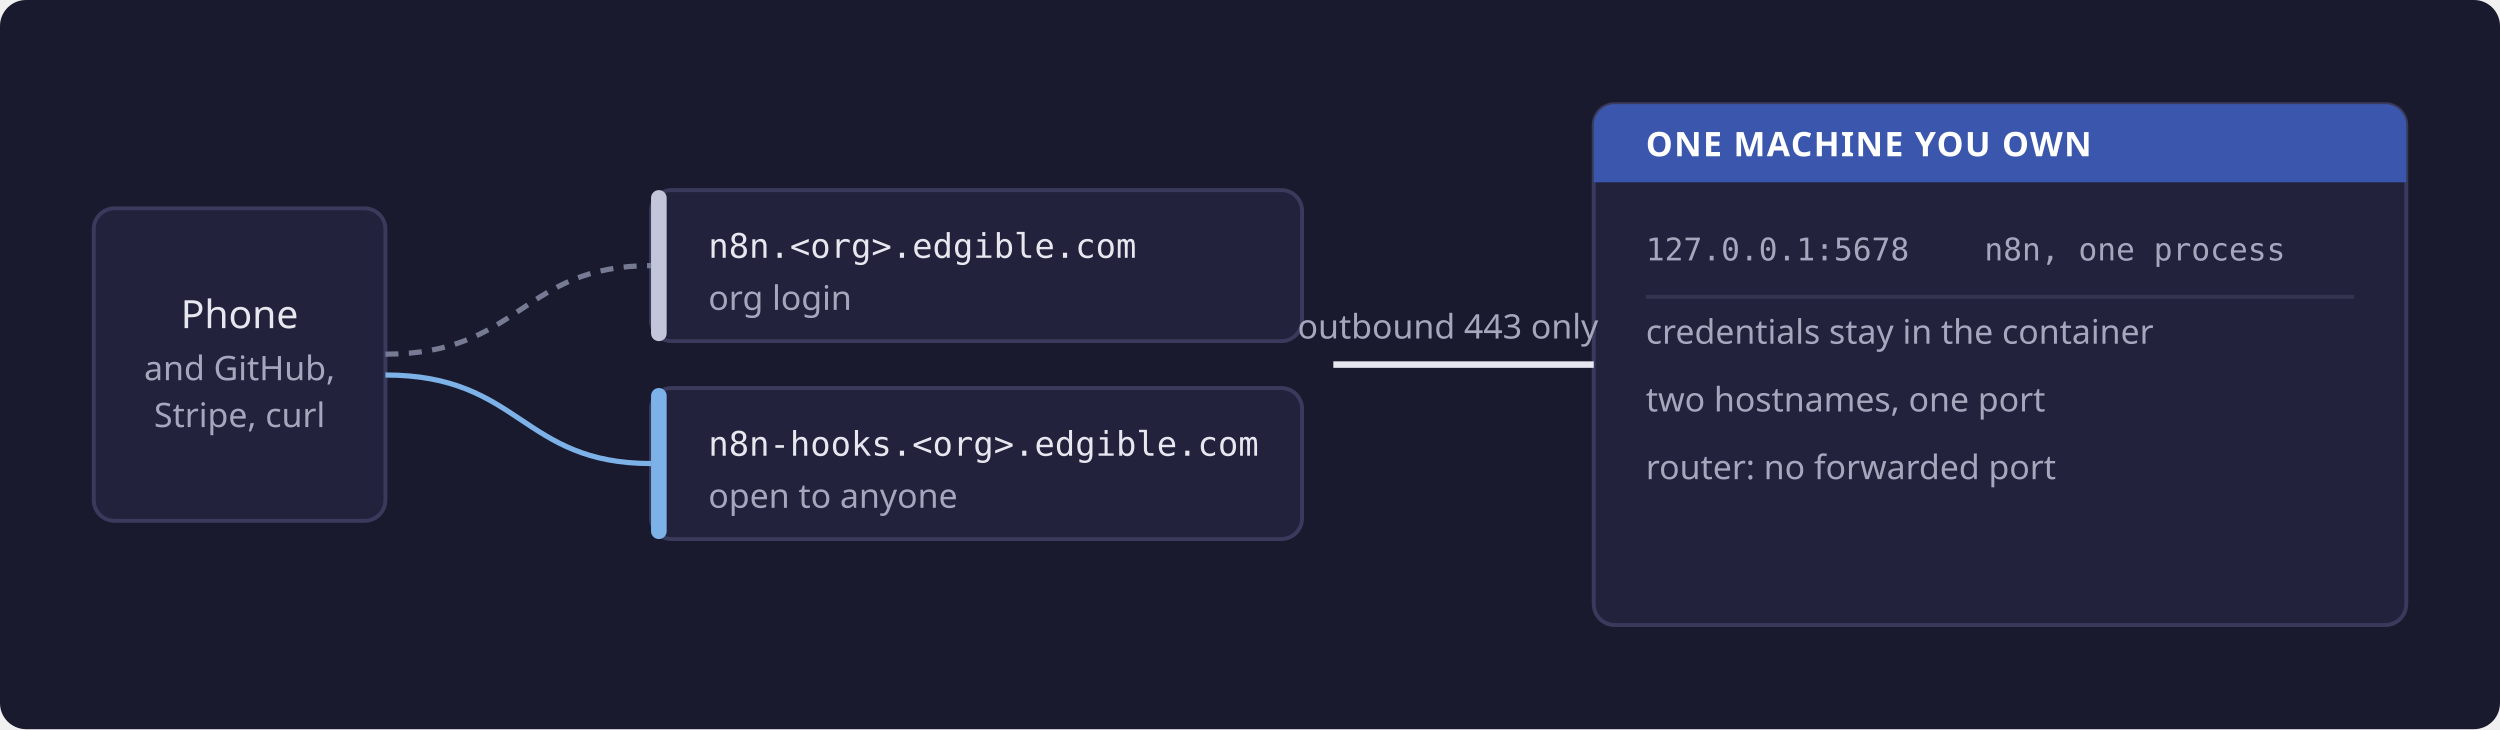
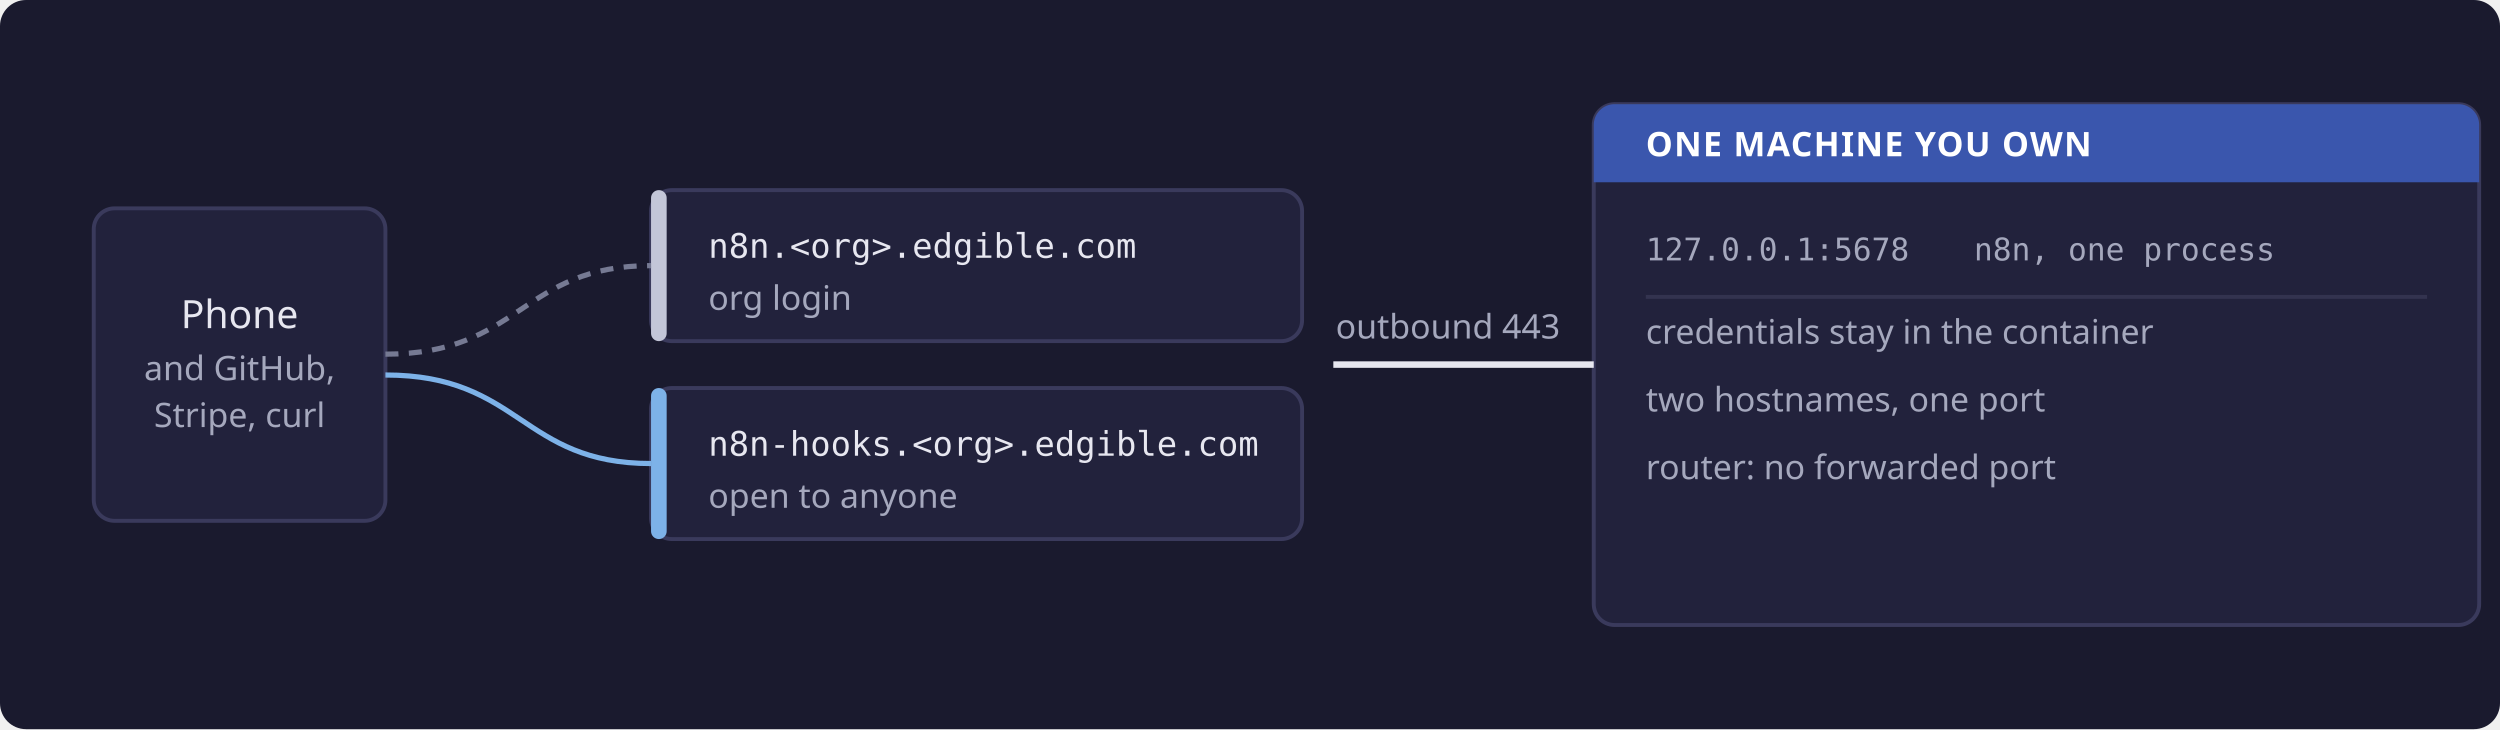
<svg xmlns="http://www.w3.org/2000/svg" viewBox="0 0 960 280" width="960" height="280" role="img" aria-labelledby="t d">
  <style>.label{font-family:Jost,system-ui,sans-serif;font-size:15px;fill:#e7e7f0}.small{font-family:Jost,system-ui,sans-serif;font-size:13px;fill:#a5a8bd}.mono{font-family:Iosevka,ui-monospace,monospace;font-size:13px;fill:#e7e7f0}.monoxs{font-family:Iosevka,ui-monospace,monospace;font-size:12px;fill:#a5a8bd}.head{font-family:Jost,system-ui,sans-serif;font-size:13px;font-weight:600;fill:#ffffff;letter-spacing:.04em}.card{fill:#22223c;stroke:#3a3a5c;stroke-width:1.5}</style>
  <rect x="0" y="0" width="960" height="280" rx="10" fill="#1a1a2e" />
  <rect class="card" x="36" y="80" width="112" height="120" rx="8" />
  <text class="label" x="92" y="126" text-anchor="middle">Phone</text>
  <text class="small" x="92" y="146" text-anchor="middle">and GitHub,</text>
  <text class="small" x="92" y="164" text-anchor="middle">Stripe, curl</text>
  <rect class="card" x="250" y="73" width="250" height="58" rx="8" />
  <rect x="250" y="73" width="6" height="58" rx="3" fill="#c3c6d8" />
  <text class="mono" x="272" y="99">n8n.&lt;org&gt;.edgible.com</text>
  <text class="small" x="272" y="119">org login</text>
  <path d="M148 136 C 200 136, 200 102, 250 102" fill="none" stroke="#767a93" stroke-width="2" stroke-dasharray="5 4" />
  <rect class="card" x="250" y="149" width="250" height="58" rx="8" />
  <rect x="250" y="149" width="6" height="58" rx="3" fill="#7db2e8" />
  <text class="mono" x="272" y="175">n8n-hooks.&lt;org&gt;.edgible.com</text>
  <text class="small" x="272" y="195">open to anyone</text>
  <path d="M148 144 C 200 144, 200 178, 250 178" fill="none" stroke="#7db2e8" stroke-width="2" />
-   <rect class="card" x="612" y="40" width="312" height="200" rx="8" />
-   <path d="M620 40 h296 a8 8 0 0 1 8 8 v22 h-312 v-22 a8 8 0 0 1 8 -8 z" fill="#3a56ad" />
+   <rect class="card" x="612" y="40" width="340" height="200" rx="8" />
+   <path d="M620 40 h324 a8 8 0 0 1 8 8 v22 h-340 v-22 a8 8 0 0 1 8 -8 z" fill="#3a56ad" />
  <text class="head" x="632" y="60">ONE MACHINE YOU OWN</text>
  <text class="monoxs" x="632" y="100">127.0.0.1:5678</text>
-   <text class="monoxs" x="762" y="100">n8n, one process</text>
-   <line x1="632" y1="114" x2="904" y2="114" stroke="#33334f" stroke-width="1.5" />
+   <text class="monoxs" x="758" y="100">n8n, one process</text>
+   <line x1="632" y1="114" x2="932" y2="114" stroke="#33334f" stroke-width="1.5" />
  <text class="small" x="632" y="132">credentials stay in the container</text>
  <text class="small" x="632" y="158">two hostnames, one port</text>
  <text class="small" x="632" y="184">router: no forwarded port</text>
  <path d="M612 140 H512" fill="none" stroke="#e7e7f0" stroke-width="2.5" />
-   <text class="small" x="556" y="130" text-anchor="middle">outbound 443 only</text>
+   <text class="small" x="556" y="130" text-anchor="middle">outbound 443</text>
</svg>
